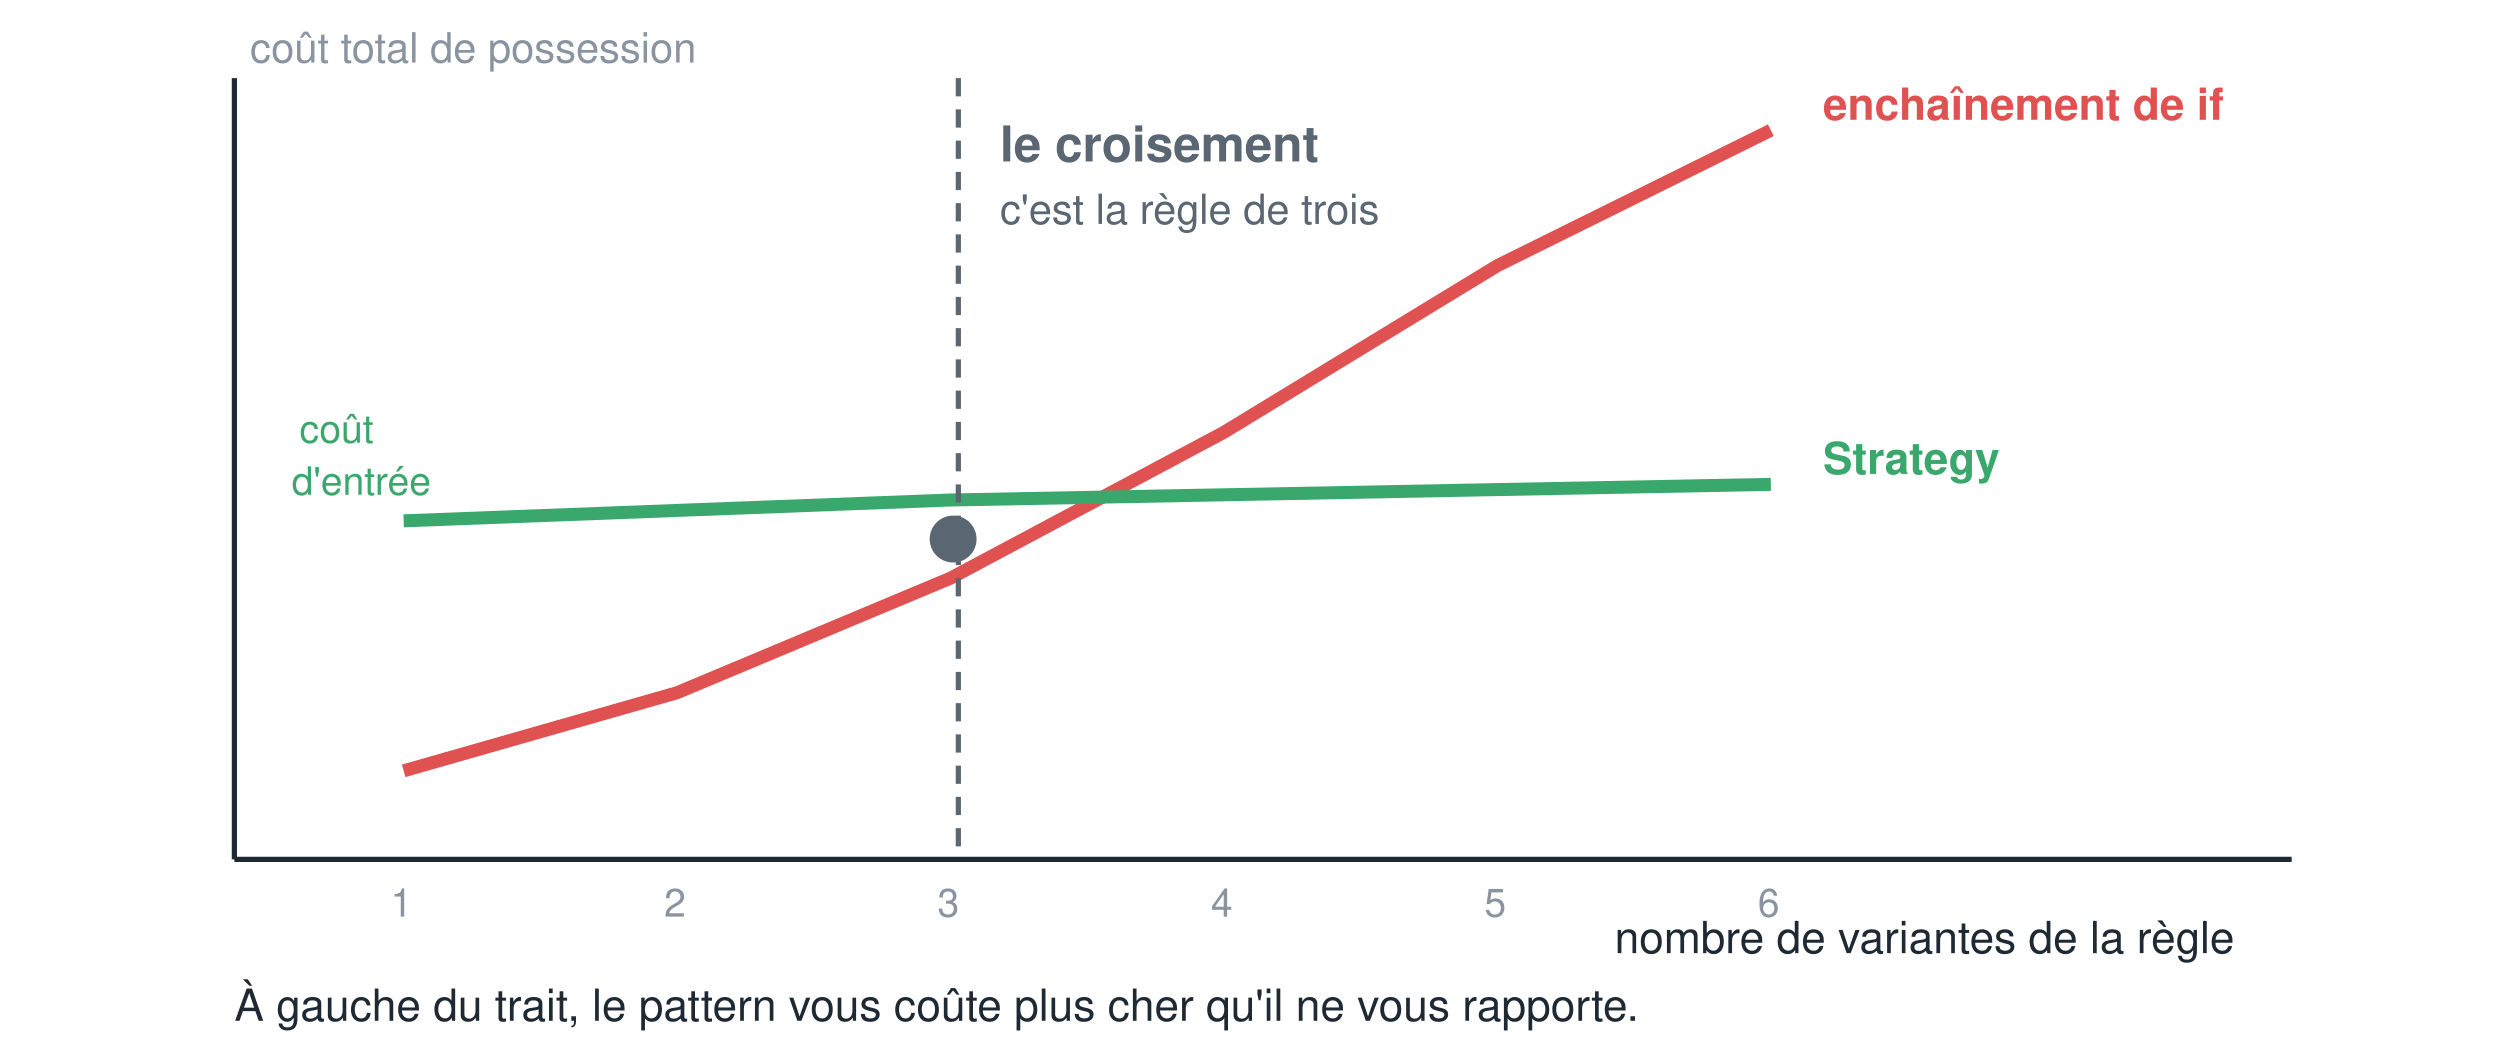
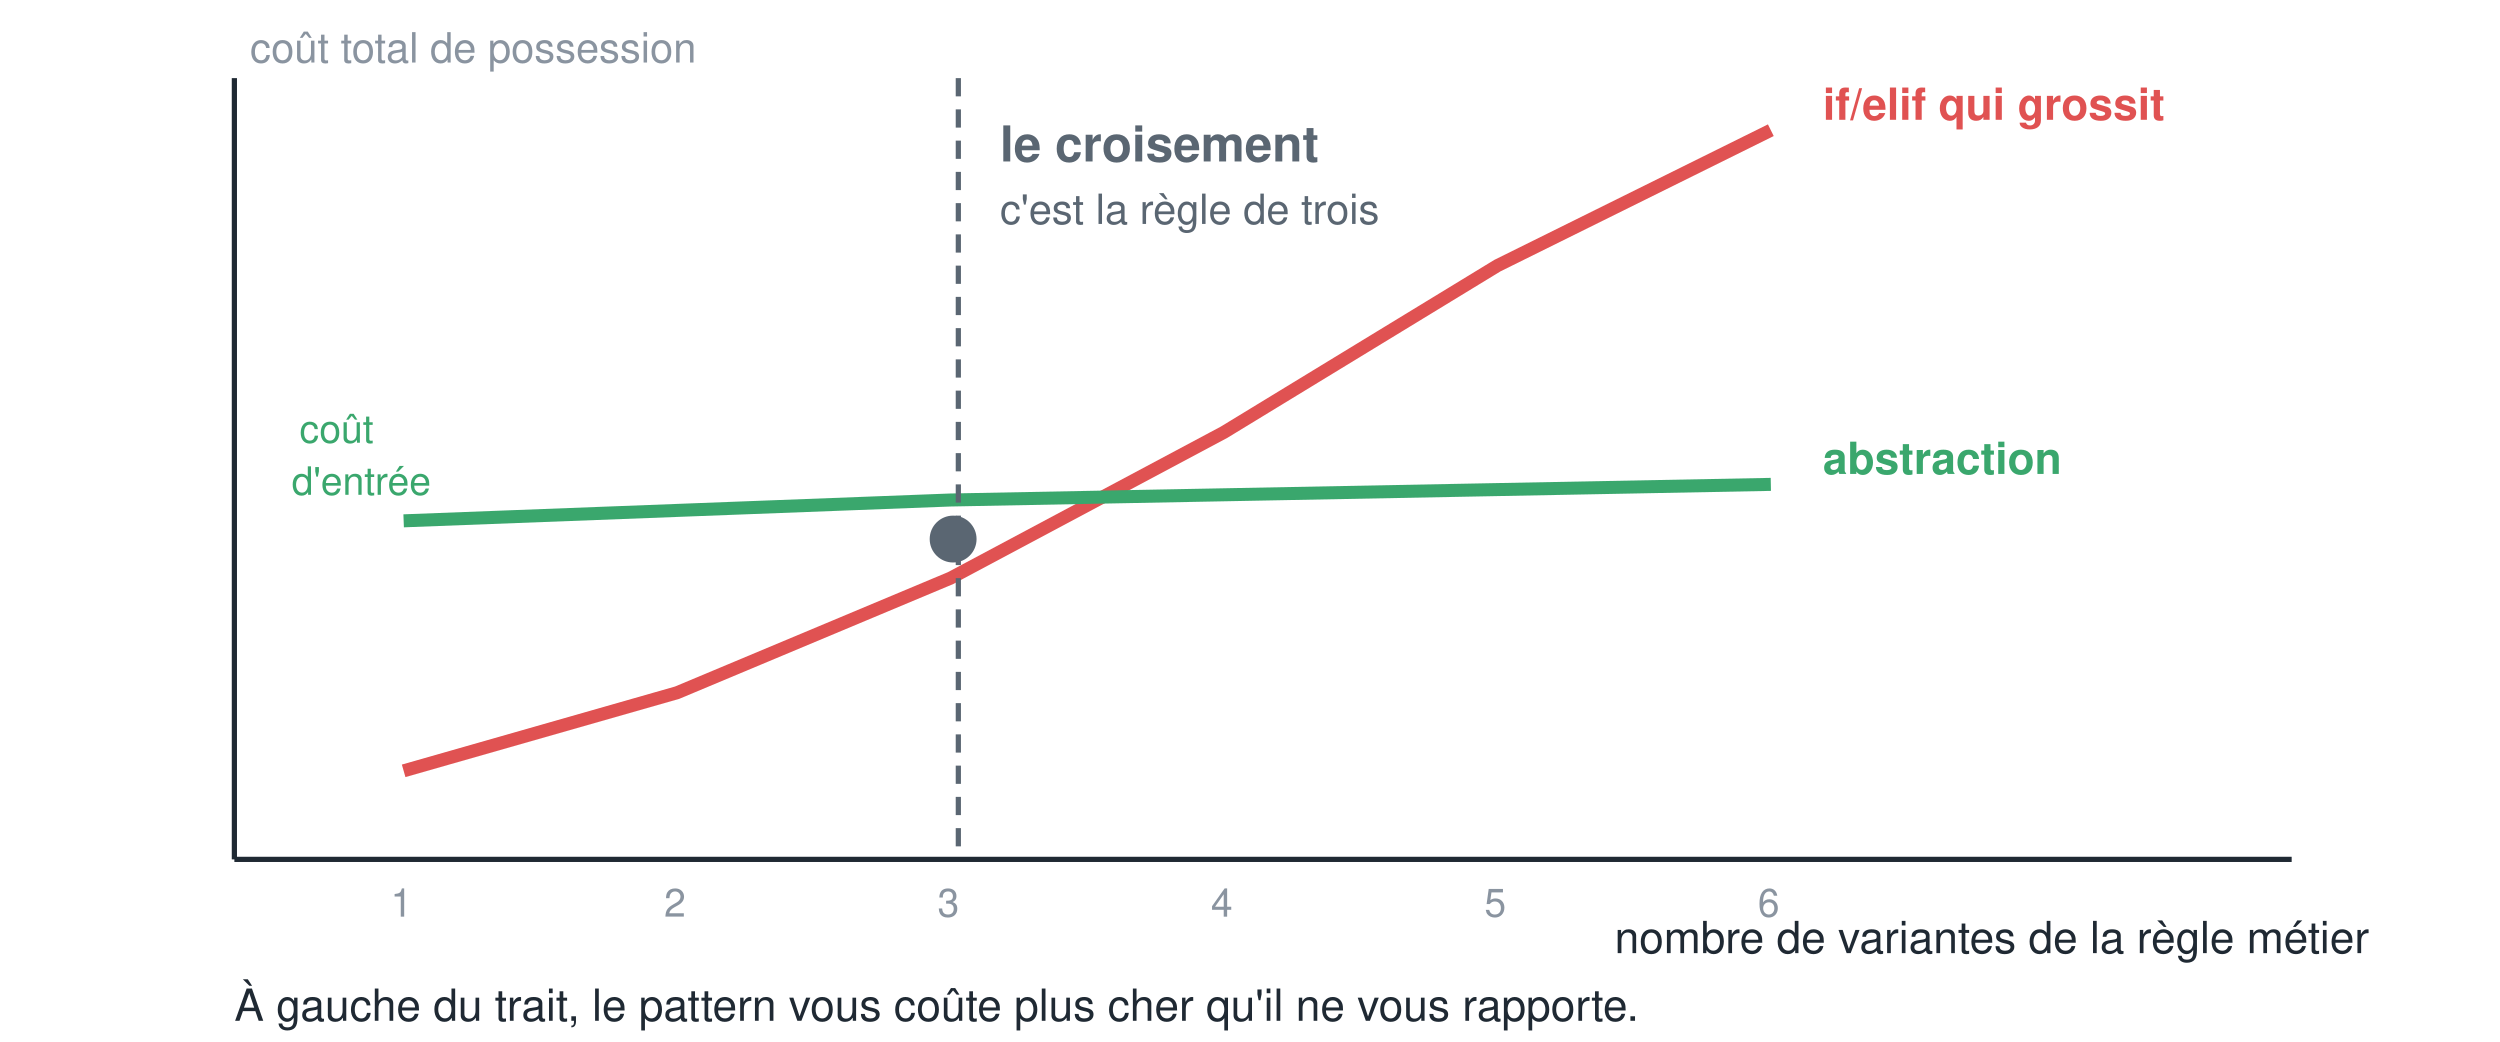
<svg xmlns="http://www.w3.org/2000/svg" viewBox="0 0 960 400" font-family="Helvetica,Arial,sans-serif">
  <line x1="90" y1="330" x2="880" y2="330" stroke="#1f2933" stroke-width="2" />
  <line x1="90" y1="30" x2="90" y2="330" stroke="#1f2933" stroke-width="2" />
  <text x="96" y="24" font-size="16" fill="#8a94a0">coût total de possession</text>
-   <text x="620" y="366" font-size="17" fill="#1f2933">nombre de variantes de la règle</text>
+   <text x="620" y="366" font-size="17" fill="#1f2933">nombre de variantes de la règle métier</text>
  <g font-size="15" fill="#8a94a0">
    <text x="150" y="352">1</text>
    <text x="255" y="352">2</text>
    <text x="360" y="352">3</text>
    <text x="465" y="352">4</text>
    <text x="570" y="352">5</text>
    <text x="675" y="352">6</text>
  </g>
  <polyline fill="none" stroke="#e05252" stroke-width="5" points="155,296 260,266 365,222 470,166 575,102 680,50" />
  <polyline fill="none" stroke="#3aa76d" stroke-width="5" points="155,200 260,196 365,192 470,190 575,188 680,186" />
  <line x1="368" y1="30" x2="368" y2="330" stroke="#5a6672" stroke-width="2" stroke-dasharray="7 5" />
  <circle cx="366" cy="207" r="9" fill="#5a6672" />
  <text x="384" y="62" font-size="19" font-weight="700" fill="#5a6672">le croisement</text>
  <text x="384" y="86" font-size="16" fill="#5a6672">c'est la règle de trois</text>
-   <text x="700" y="46" font-size="17" font-weight="700" fill="#e05252">enchaînement de if</text>
-   <text x="700" y="182" font-size="17" font-weight="700" fill="#3aa76d">Strategy</text>
+   <text x="700" y="46" font-size="17" font-weight="700" fill="#e05252">if/elif qui grossit</text>
+   <text x="700" y="182" font-size="17" font-weight="700" fill="#3aa76d">abstraction</text>
  <text x="115" y="170" font-size="15" fill="#3aa76d">coût</text>
  <text x="112" y="190" font-size="15" fill="#3aa76d">d'entrée</text>
  <text x="90" y="392" font-size="17" fill="#1f2933">À gauche du trait, le pattern vous coûte plus cher qu'il ne vous rapporte.</text>
</svg>
